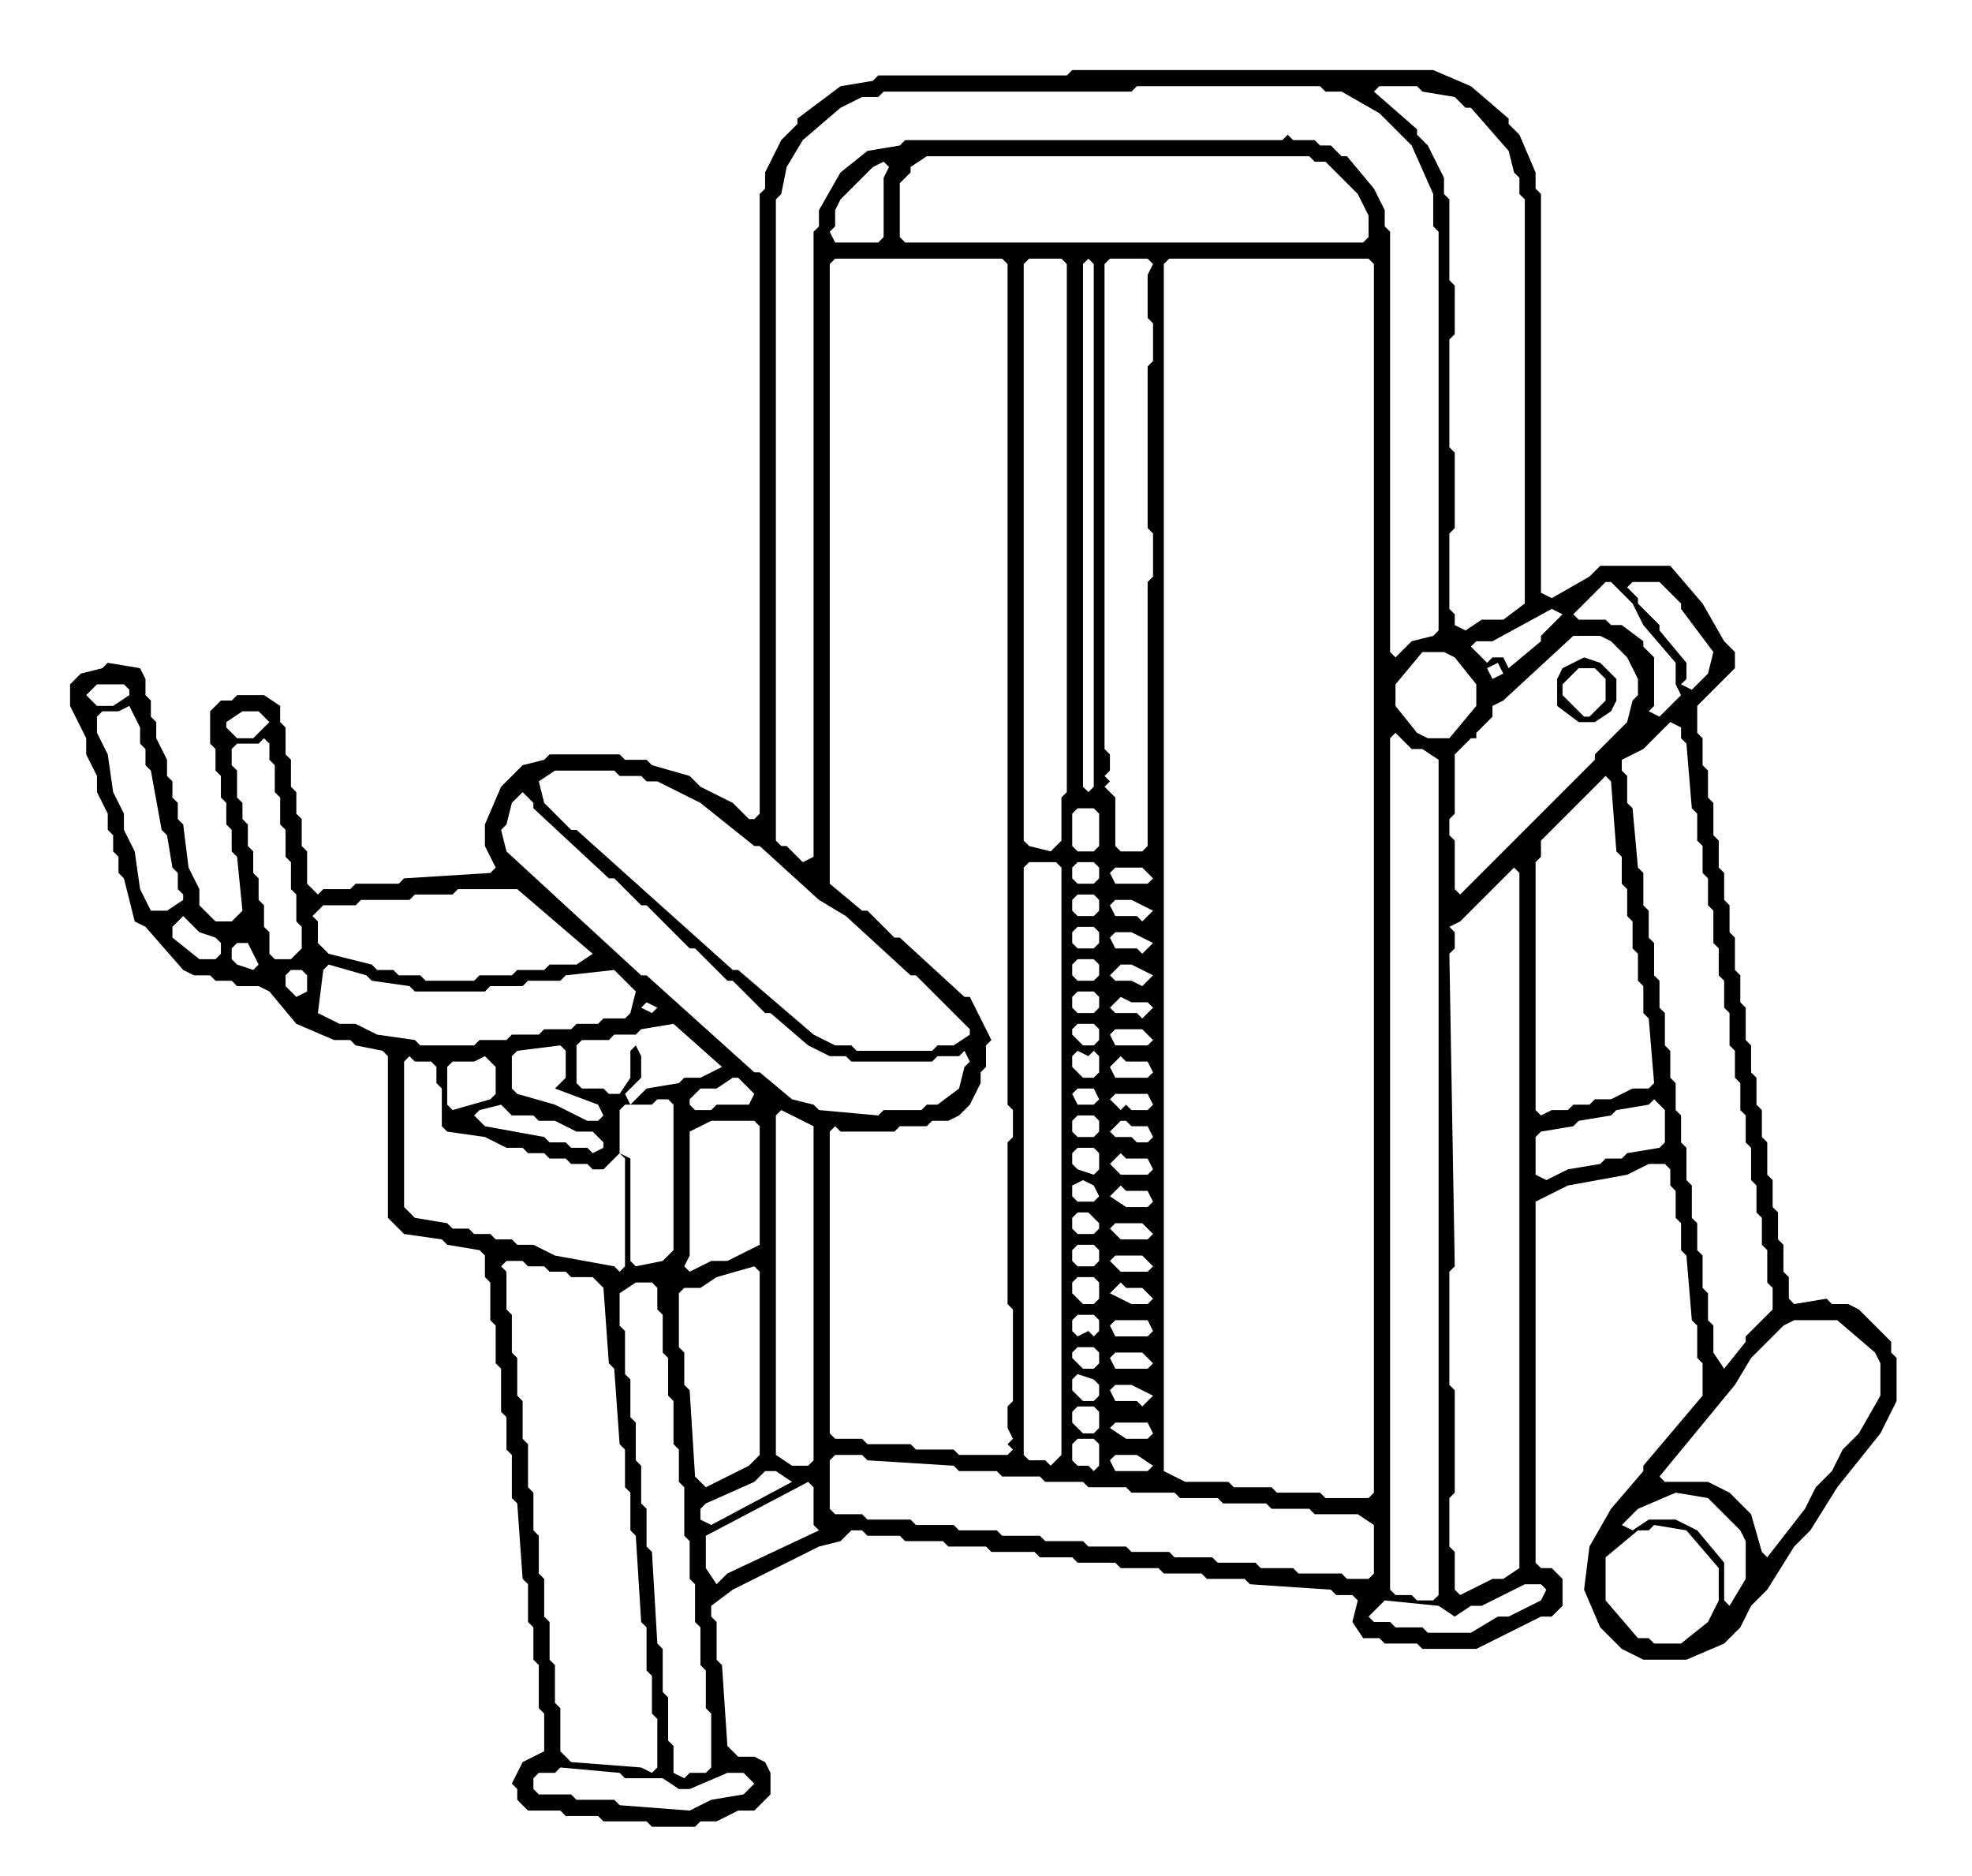
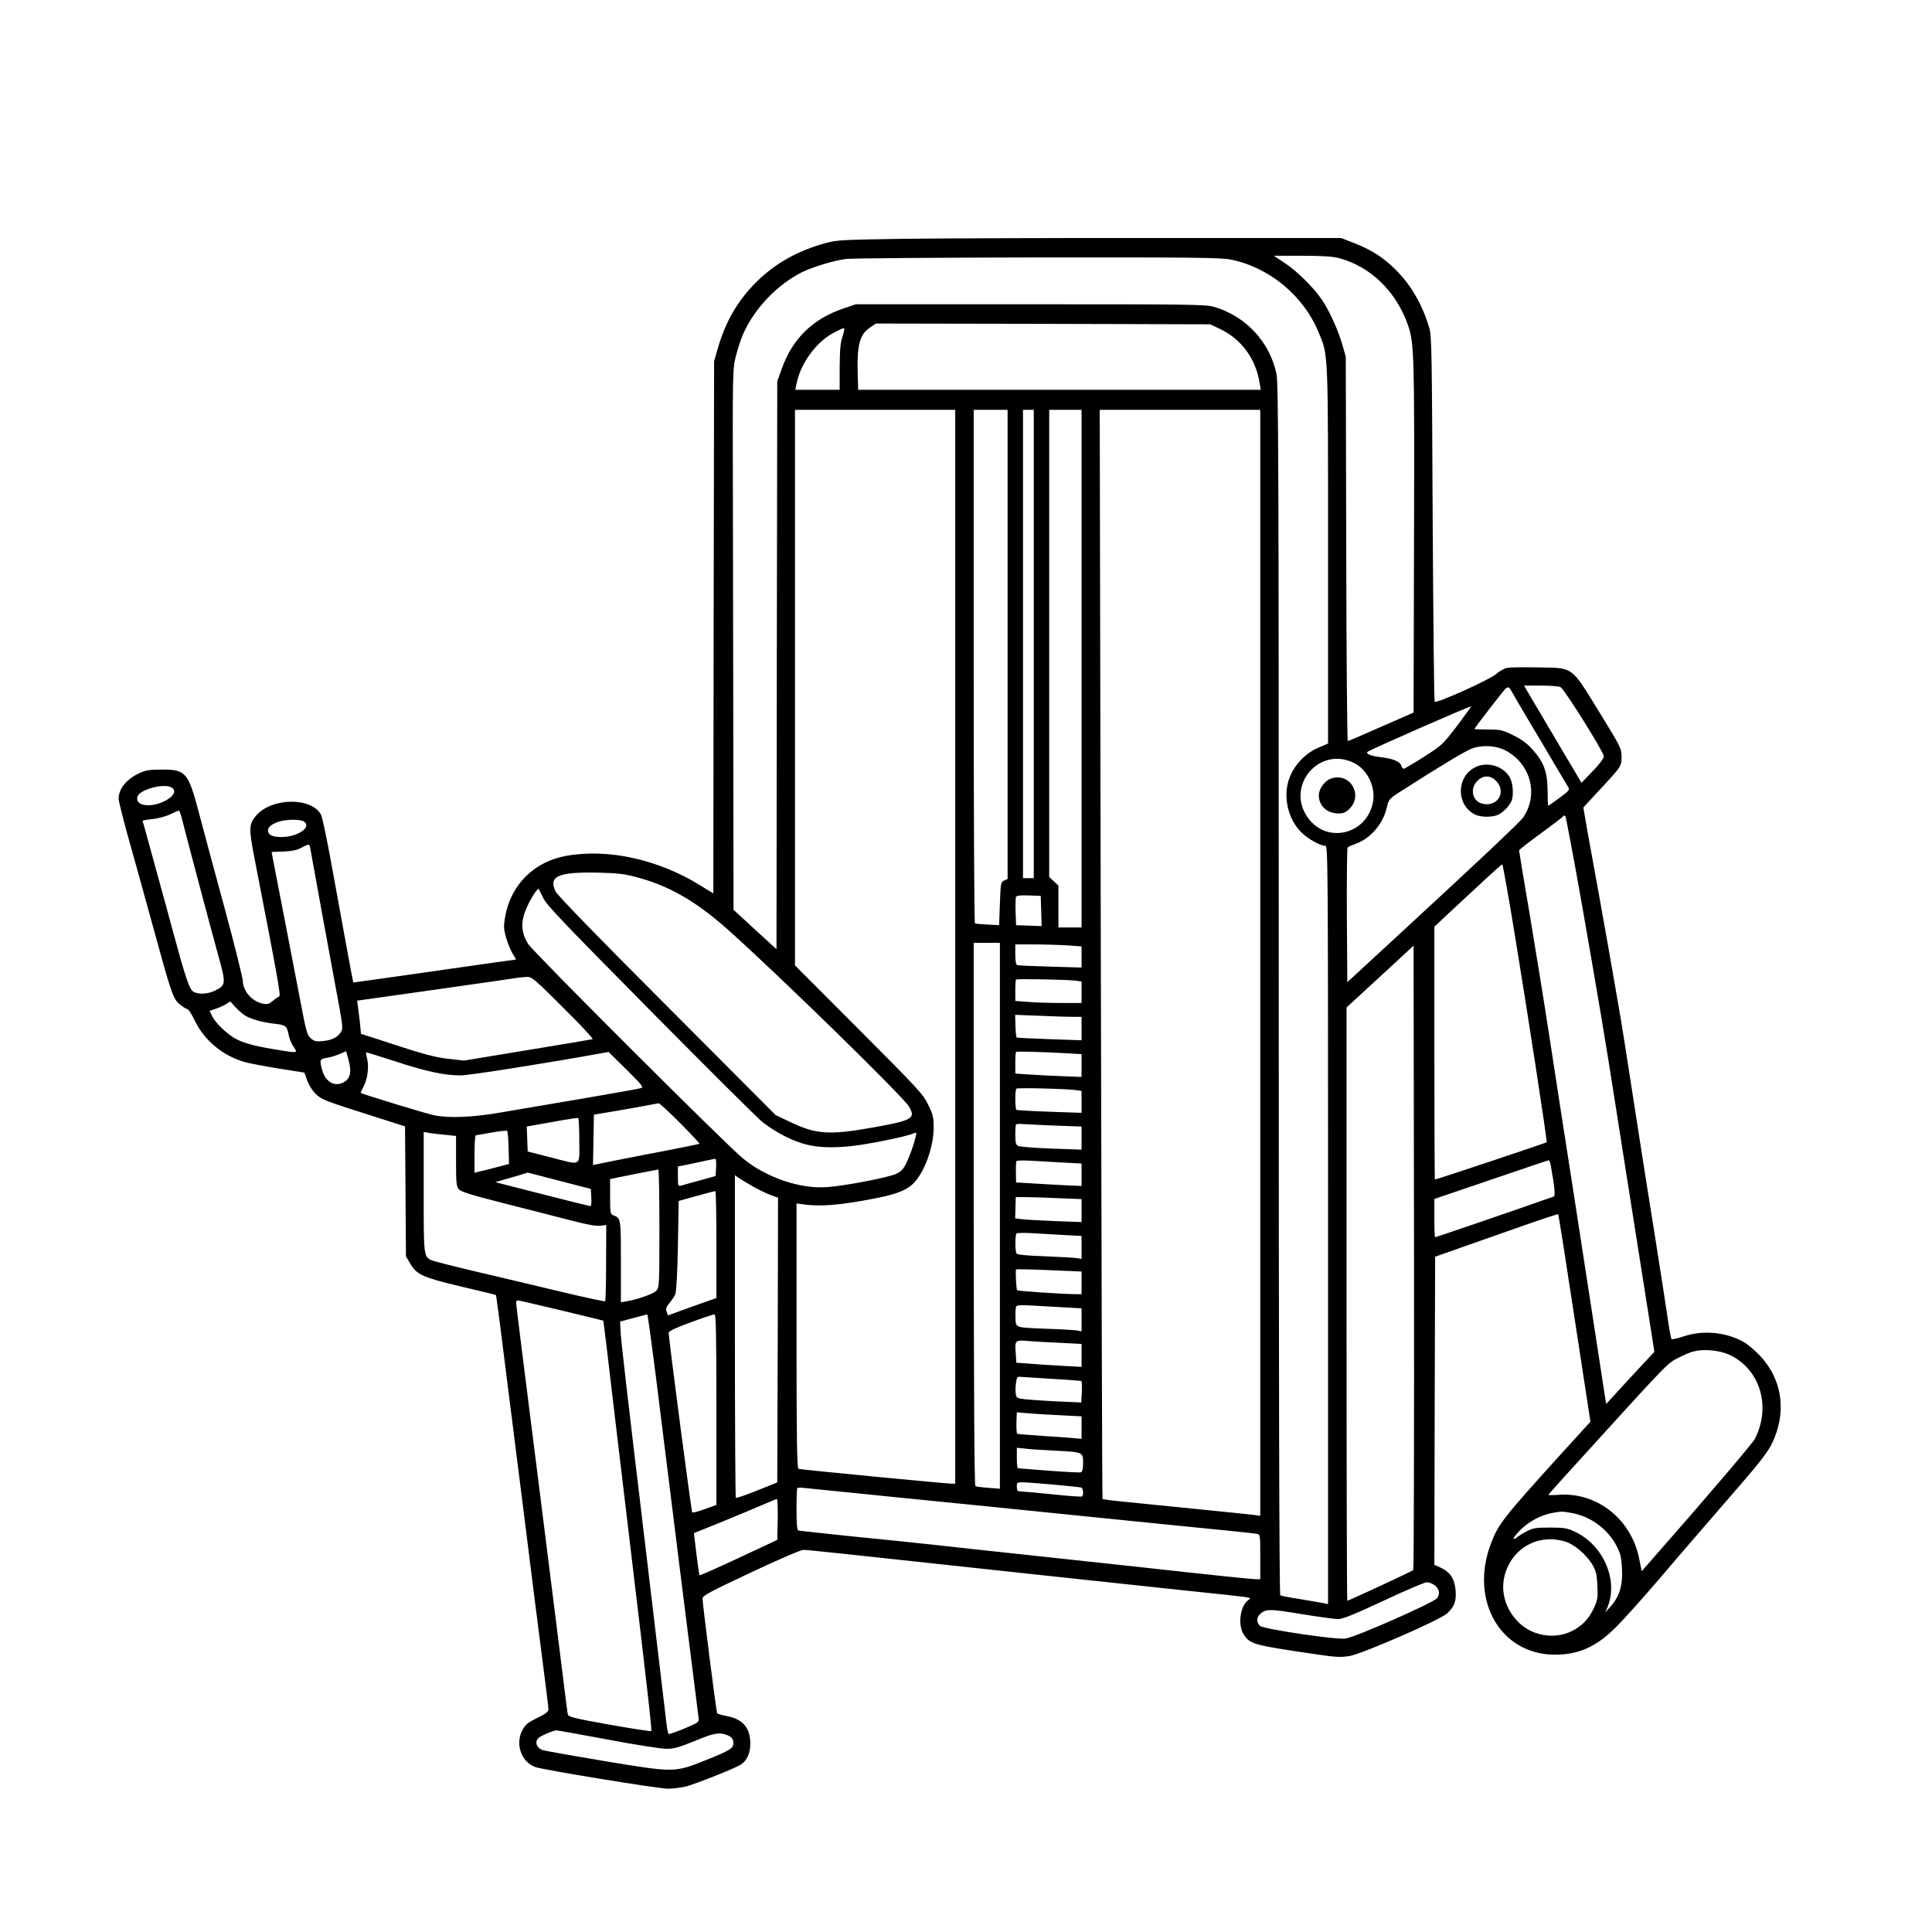
- <svg xmlns="http://www.w3.org/2000/svg" width="366" height="348" viewBox="0 0 366 348" role="img" aria-label="glute ham developer">
-   <path fill="currentColor" fill-rule="evenodd" d="M273 16L266 13L199 13L198 14L163 14L162 15L156 16L148 22L148 23L145 26L142 32L142 35L141 36L141 151L140 152L139 152L136 149L130 146L128 144L121 142L120 141L116 141L115 140L102 140L101 141L97 142L93 146L90 153L90 157L92 161L91 162L75 163L74 164L66 164L65 165L60 165L59 166L57 164L57 158L56 157L56 152L55 151L55 147L54 146L54 141L53 140L53 135L52 134L52 131L49 129L44 129L43 130L41 130L39 132L39 138L40 139L40 143L41 144L41 148L42 149L42 153L43 154L43 158L44 159L45 169L43 171L40 171L37 168L37 165L35 161L34 153L33 152L33 149L32 148L32 145L31 144L31 141L29 137L29 134L28 133L28 130L27 129L27 126L26 124L20 123L19 124L15 125L13 127L13 131L16 137L16 140L18 144L18 147L20 151L20 154L21 155L21 158L22 159L22 162L23 163L25 171L27 172L34 180L36 181L39 181L40 182L43 182L44 183L48 183L50 184L55 190L62 193L65 193L66 194L71 195L72 196L72 226L75 229L82 230L83 231L89 232L90 233L90 237L91 238L91 245L92 246L92 253L93 254L93 262L94 263L94 269L95 270L95 278L96 279L97 293L98 294L98 301L99 302L99 308L100 309L100 317L101 318L101 325L97 327L95 331L96 332L96 334L98 336L104 336L105 337L111 337L112 338L120 338L121 339L129 339L130 338L133 338L137 336L140 336L143 333L143 329L142 327L140 326L137 326L135 324L134 309L133 308L133 301L132 300L132 298L136 295L152 287L156 286L158 284L160 284L161 285L167 285L168 286L175 286L176 287L183 287L184 288L192 288L193 289L199 289L200 290L207 290L208 291L215 291L216 292L223 292L224 293L231 293L232 294L247 295L248 296L251 296L252 297L251 301L253 304L256 304L257 305L263 305L264 306L274 306L286 300L288 300L290 298L290 293L288 291L286 291L285 290L285 223L291 220L302 218L306 216L309 216L310 217L310 220L311 221L311 226L312 227L312 232L313 233L314 245L315 246L315 252L316 253L316 259L305 272L305 273L299 280L295 287L294 295L297 302L301 306L305 308L313 308L320 305L323 302L325 298L328 295L333 287L336 284L341 276L349 266L352 260L352 252L351 251L351 249L345 243L343 242L340 242L339 241L333 242L332 241L332 237L331 236L331 231L330 230L330 225L329 224L329 219L328 218L328 212L327 211L327 206L326 205L326 200L325 199L325 194L324 193L324 187L323 186L323 181L322 180L322 174L321 173L321 168L320 167L320 162L319 161L319 156L318 155L318 149L317 148L317 143L316 142L316 137L315 136L315 131L322 124L322 121L320 119L316 112L310 105L297 105L295 107L288 111L286 110L286 36L285 35L285 32L282 25L280 23L280 22Z M99 332L99 330L100 329L103 329L104 328L115 329L116 330L123 330L126 332L128 332L135 329L138 329L140 331L138 333L132 334L128 336L115 335L114 334L107 334L106 333L100 333Z M287 295L286 297L280 300L278 300L273 303L265 303L264 302L259 302L258 301L255 301L254 300L257 297L267 298L270 300L273 298L275 298L283 294L286 294Z M307 283L313 284L319 291L319 297L317 301L312 305L307 305L306 304L304 304L298 297L298 289L304 284L306 284Z M301 283L304 280L311 277L317 278L323 284L324 286L324 293L321 298L320 297L320 290L315 284L311 282L306 282L303 284Z M150 275L151 276L151 283L152 284L135 292L133 294L131 291L131 285Z M147 275L132 283L130 282L130 280L131 279L140 275L142 273L144 273Z M206 271L207 270L211 270L214 272L213 273L207 273Z M154 271L155 270L160 270L161 271L177 272L178 273L185 273L186 274L193 274L194 275L201 275L202 276L209 276L210 277L218 277L219 278L226 278L227 279L235 279L236 280L243 280L244 281L252 281L255 283L255 292L254 293L250 293L249 292L241 292L240 291L234 291L233 290L226 290L225 289L218 289L217 288L210 288L209 287L202 287L201 286L194 286L193 285L186 285L185 284L178 284L177 283L170 283L169 282L161 282L160 281L155 281L154 280Z M199 268L200 267L203 267L204 268L204 272L203 273L202 272L200 272L199 271Z M206 265L207 264L213 264L214 266L213 267L209 267Z M199 262L200 261L203 261L204 262L204 265L203 266L201 266L199 264Z M206 258L207 257L210 257L214 259L212 261L211 260L207 260Z M199 256L200 255L203 256L204 257L204 259L203 260L201 260L199 258Z M206 252L207 251L212 251L214 253L213 254L207 254Z M199 251L200 250L203 250L204 251L204 253L203 254L201 254L199 252Z M341 245L348 251L349 253L349 259L345 266L342 269L340 273L337 276L335 280L328 289L327 288L325 281L321 277L317 275L309 275L308 274L322 257L325 252L331 246L333 245Z M206 246L207 245L213 245L214 247L213 248L207 248Z M199 245L200 244L203 244L204 245L204 247L203 248L202 247L200 248L199 247Z M206 240L208 238L209 239L212 239L214 241L213 242L210 242Z M118 238L121 238L122 239L122 243L123 244L123 251L124 252L124 259L125 260L125 268L126 269L126 275L127 276L127 285L128 286L128 293L129 294L129 301L130 302L130 309L131 310L131 317L132 318L132 328L131 329L128 329L127 330L125 329L125 324L124 323L124 315L123 314L123 306L122 305L121 288L120 287L120 280L119 279L119 272L118 271L118 264L117 263L117 256L116 255L116 247L115 246L115 240Z M199 238L200 237L203 237L204 238L204 241L203 242L201 242L199 240Z M140 235L141 236L141 270L139 272L131 276L129 274L128 258L127 257L127 251L126 250L126 240L127 239L130 239L133 237Z M94 234L97 234L98 235L101 235L102 236L105 236L106 237L110 237L112 239L113 253L114 254L115 268L116 269L116 276L117 277L117 284L118 285L119 301L120 302L120 310L121 311L121 318L122 319L122 328L121 329L119 328L106 327L104 325L104 317L103 316L103 309L102 308L102 301L101 300L101 293L100 292L100 285L99 284L99 277L98 276L98 268L97 267L97 260L96 259L96 252L95 251L95 244L94 243L94 236L93 235Z M206 234L207 233L212 233L214 235L213 236L208 236Z M199 232L200 231L203 231L204 232L204 234L203 235L200 235L199 234Z M206 228L207 227L212 227L214 229L213 230L208 230Z M199 226L200 225L202 225L204 227L204 228L203 229L200 229L199 228Z M206 222L208 220L209 221L213 221L214 223L213 224L209 224Z M199 220L201 219L203 220L204 222L203 223L200 223L199 222Z M206 216L208 214L209 215L213 215L214 217L213 218L208 218Z M199 214L200 213L203 213L204 214L204 217L203 218L200 217L199 216Z M206 210L208 208L209 208L210 209L213 209L214 211L213 212L211 212L210 211L207 211Z M140 208L141 209L141 231L135 234L132 234L128 236L127 235L128 233L128 210L132 208Z M199 208L200 207L203 207L204 208L204 210L203 211L200 211L199 210Z M145 206L151 209L151 271L150 272L147 272L144 270L144 207Z M88 207L89 206L93 205L95 207L99 207L100 208L103 208L107 210L110 210L112 212L112 213L110 214L109 213L106 213L105 212L102 212L101 211L90 209Z M309 206L309 212L308 213L302 214L301 215L298 215L297 216L291 217L287 219L285 218L285 211L286 210L292 209L293 208L299 207L300 206L306 205L307 204Z M124 204L125 205L125 232L123 234L118 235L117 234L117 215L115 214L115 206L116 205L121 205L122 204Z M206 204L207 203L213 203L214 205L213 206L210 206L209 205L208 206Z M199 203L200 202L203 202L204 204L203 205L200 205Z M140 203L139 205L133 205L132 206L129 206L128 205L128 204L130 202L133 202L136 200L137 200Z M206 198L208 196L209 197L213 197L214 199L213 200L207 200Z M90 196L92 198L92 203L91 204L84 206L83 205L83 198L84 197L88 197Z M75 197L76 196L77 197L80 197L81 198L81 201L82 202L82 209L83 210L90 211L94 213L97 213L98 214L101 214L102 215L105 215L106 216L109 216L110 217L112 217L115 214L116 215L116 235L115 236L114 235L103 233L99 231L96 231L95 230L92 230L91 229L88 229L87 228L84 228L83 227L77 226L75 224Z M199 196L200 195L202 196L203 195L204 196L204 199L203 200L201 200L199 198Z M95 196L96 195L104 194L105 195L105 200L103 202L111 205L112 207L111 208L109 208L103 205L96 203L95 202Z M206 192L207 191L212 191L214 193L213 194L207 194Z M199 191L200 190L203 190L204 191L204 193L203 194L201 194L199 192Z M134 198L130 200L127 200L126 201L120 202L117 205L116 203L119 200L119 196L118 194L117 195L117 200L115 203L113 203L112 202L108 202L107 201L107 194L108 193L113 193L114 192L118 192L119 191L125 190Z M119 187L120 186L122 187L121 188Z M206 187L208 185L210 186L213 186L214 187L212 189L211 188L207 188Z M199 185L200 184L203 184L204 185L204 187L203 188L200 188L199 187Z M53 181L54 180L56 180L57 181L57 184L55 185L53 183Z M206 181L208 179L210 179L214 181L212 183L210 182L207 182Z M59 188L60 180L61 179L68 181L69 182L76 183L77 184L90 184L91 183L97 183L98 182L104 182L105 181L114 180L118 184L117 188L116 189L112 189L111 190L107 190L106 191L101 191L100 192L95 192L94 193L89 193L88 194L78 194L77 193L70 192L66 190L63 190Z M199 179L200 178L203 178L204 179L204 181L203 182L200 182L199 181Z M43 176L44 175L46 175L48 179L47 180L44 179L43 178Z M206 174L207 173L210 173L214 175L212 177L211 176L207 176Z M199 173L200 172L203 172L204 173L204 175L203 176L200 176L199 175Z M32 172L34 170L37 173L40 174L41 175L41 177L40 178L37 178L32 174Z M206 168L207 167L210 167L214 169L212 171L211 170L207 170Z M199 167L200 166L203 166L204 167L204 169L203 170L200 170L199 169Z M58 170L60 168L66 168L67 167L76 167L77 166L84 166L85 165L96 165L110 177L107 179L102 179L101 180L96 180L95 181L89 181L88 182L79 182L78 181L74 181L73 180L70 180L69 179L61 177L59 175L59 171Z M281 161L282 162L282 291L279 293L277 293L271 296L270 295L270 288L269 287L269 278L270 277L270 258L269 257L269 236L270 235L269 177L270 176L270 173L269 172L271 171Z M206 162L207 161L212 161L214 163L213 164L207 164Z M199 161L200 160L203 160L204 161L204 163L203 164L200 164L199 163Z M191 160L196 160L197 161L197 270L195 272L194 271L191 271L190 270L190 161Z M200 150L203 150L204 151L204 157L203 158L200 158L199 157L199 151Z M95 149L97 147L99 149L99 150L113 163L114 163L119 168L120 168L128 176L129 176L135 182L136 182L142 188L143 188L150 194L154 196L157 196L158 197L173 197L174 196L178 196L179 195L180 197L179 198L178 202L174 205L172 205L171 206L164 206L163 207L152 206L151 205L147 204L141 199L140 199L120 181L119 181L94 158L93 154L94 153Z M298 144L299 145L300 158L301 159L301 164L302 165L302 170L303 171L303 176L304 177L304 182L305 183L305 188L306 189L307 201L306 202L303 202L299 204L296 204L295 205L292 205L291 206L288 206L286 207L285 206L285 160L286 159L286 156Z M100 145L103 143L114 143L115 144L119 144L120 145L122 145L130 149L140 157L141 157L152 167L157 170L169 181L170 181L180 191L180 192L177 194L174 194L173 195L159 195L158 194L155 194L151 192L137 180L136 180L107 154L106 154L101 149Z M49 137L50 138L50 141L51 142L51 147L52 148L52 153L53 154L53 159L54 160L54 165L55 166L55 171L56 172L56 176L54 178L51 178L50 177L50 173L49 172L49 168L48 167L48 163L47 162L47 158L46 157L46 153L45 152L45 149L44 148L44 143L43 142L43 139L44 138L48 138Z M259 136L262 139L264 139L267 141L267 296L266 297L263 297L262 296L259 296L258 295L258 137Z M310 134L312 135L312 137L313 138L314 150L315 151L315 156L316 157L316 162L317 163L317 168L318 169L318 175L319 176L319 181L320 182L320 187L321 188L321 194L322 195L322 200L323 201L323 206L324 207L324 212L325 213L325 219L326 220L326 225L327 226L327 231L328 232L328 238L329 239L329 243L324 248L324 249L320 254L318 251L318 246L317 245L317 240L316 239L316 233L315 232L315 227L314 226L314 220L313 219L313 213L312 212L312 207L311 206L311 201L310 200L310 195L309 194L309 188L308 187L308 182L307 181L307 175L306 174L306 169L305 168L305 162L304 161L303 150L302 149L302 144L301 143L301 141L305 139Z M42 135L42 134L45 132L48 132L50 134L47 137L44 137Z M19 132L22 132L24 131L26 135L26 138L27 139L27 142L28 143L30 154L31 155L32 161L33 162L33 165L34 166L34 167L31 169L28 169L26 165L25 158L23 154L23 151L21 147L20 140L18 136L18 133Z M16 129L18 127L23 127L24 128L24 129L21 131L18 131Z M276 124L278 123L279 125L277 126Z M264 121L268 121L270 122L274 127L274 131L269 137L265 137L263 136L259 131L259 127Z M299 119L302 122L304 126L304 129L303 130L302 134L296 140L296 141L271 166L270 165L270 156L269 155L269 152L270 151L270 140L273 137L274 137L274 136L277 133L277 131L279 130L292 118L297 118Z M294 122L290 124L289 126L289 131L293 134L296 134L299 132L300 130L300 126L297 123Z M293 124L296 124L298 126L298 130L295 133L294 133L290 129L290 127Z M290 114L286 118L286 119L280 124L279 122L277 122L276 123L273 120L274 119L277 119L288 113Z M303 108L308 108L312 112L312 113L318 121L317 125L314 128L312 127L313 126L313 123L308 117L308 116L304 112L304 111L302 109Z M298 108L299 108L303 112L305 116L311 123L311 127L312 129L308 133L306 132L307 131L307 122L305 120L305 119L301 116L299 116L298 115L293 115L292 114Z M217 48L254 48L255 49L255 277L254 278L246 278L245 277L237 277L236 276L229 276L228 275L220 275L216 273L216 49Z M206 48L213 48L214 49L213 51L213 59L214 60L214 67L213 68L213 98L214 99L214 107L213 108L213 157L212 158L208 158L207 157L207 148L205 146L206 145L205 144L206 143L206 140L205 139L205 49Z M202 48L203 49L203 146L202 147L201 146L201 49Z M191 48L197 48L198 49L198 147L197 148L197 156L195 158L191 157L190 156L190 49Z M155 48L186 48L187 49L187 205L188 206L188 211L187 212L187 242L188 243L188 260L187 261L187 265L188 267L187 268L188 269L187 270L178 270L177 269L170 269L169 268L161 268L160 267L155 267L154 266L154 210L155 209L156 210L166 210L167 209L172 209L173 208L176 208L178 207L180 205L182 201L182 199L183 198L183 194L184 193L180 185L179 185L167 174L166 174L161 169L160 169L154 164L154 49Z M164 30L165 31L164 33L164 44L163 45L155 45L154 43L155 42L155 39L156 37L162 31Z M167 34L169 32L169 31L172 29L243 29L244 30L246 30L252 36L254 40L254 44L253 45L168 45L167 44Z M256 16L263 16L264 17L270 18L272 20L273 20L280 28L281 32L282 33L282 36L283 37L283 112L279 115L275 115L272 117L270 116L270 114L269 113L269 99L270 98L270 84L269 83L269 63L270 62L270 53L269 52L269 37L268 36L268 33L265 27L263 25L263 24L255 17Z M256 21L262 27L266 36L266 42L267 43L267 117L266 118L262 119L259 122L258 121L258 43L257 42L257 39L255 35L250 29L249 29L247 27L245 27L244 26L240 26L239 25L238 26L168 26L167 27L161 28L156 32L152 39L152 42L151 43L151 159L149 160L146 157L145 157L144 156L144 37L145 36L146 31L149 26L156 20L160 18L163 18L164 17L210 17L211 16L245 16L246 17L249 17Z" />
+ <svg xmlns="http://www.w3.org/2000/svg" viewBox="0 0 1254 1254">
+   <g transform="translate(0,1254) scale(0.1,-0.1)" fill="currentColor" stroke="none">
+     <path d="M5865 10990 c-399 -6 -436 -8 -507 -28 -181 -50 -326 -131 -447 -251 -122 -120 -203 -259 -254 -439 l-22 -77 -3 -1727 -2 -1727 -83 51 c-271 169 -599 242 -871 193 -209 -37 -360 -187 -397 -394 -11 -62 -10 -79 5 -134 10 -34 28 -81 41 -103 l25 -42 -88 -12 c-48 -7 -285 -40 -527 -75 -242 -35 -441 -62 -442 -62 -2 2 -69 369 -144 781 -28 154 -57 292 -65 307 -59 114 -314 114 -418 -1 -50 -56 -52 -84 -18 -261 156 -803 176 -913 164 -917 -7 -2 -26 -15 -42 -29 -24 -20 -36 -23 -62 -18 -72 15 -129 79 -132 147 -1 24 -54 237 -118 473 -65 237 -139 515 -167 620 -69 262 -85 280 -239 280 -80 0 -106 -4 -147 -23 -84 -39 -135 -102 -135 -167 0 -14 27 -121 59 -238 33 -116 103 -369 156 -562 129 -471 138 -498 183 -535 20 -16 42 -30 49 -30 6 0 28 -34 48 -76 62 -128 183 -228 325 -268 30 -8 129 -27 221 -42 l165 -26 18 -52 c11 -29 34 -66 55 -86 40 -38 52 -43 373 -145 l207 -66 3 -422 3 -422 28 -47 c42 -72 83 -90 332 -149 121 -28 221 -53 223 -54 4 -3 13 -74 163 -1265 60 -481 125 -994 144 -1139 19 -144 35 -273 35 -285 0 -16 -16 -29 -72 -56 -58 -28 -77 -43 -95 -75 -51 -91 -12 -209 80 -244 48 -18 800 -141 864 -141 32 0 85 7 117 15 64 17 318 118 354 141 40 26 62 74 62 137 0 101 -48 158 -150 178 -33 6 -63 15 -65 19 -6 9 -95 709 -95 744 0 19 39 40 313 169 182 86 324 147 341 147 31 0 98 -7 1661 -176 534 -57 1015 -109 1070 -114 55 -6 117 -13 138 -16 36 -6 37 -7 19 -20 -52 -36 -69 -158 -31 -220 37 -60 66 -70 314 -108 297 -45 299 -45 373 -35 76 11 591 235 635 277 47 44 60 78 55 147 -5 75 -35 121 -97 150 l-41 18 2 1000 3 1000 170 60 c94 33 272 96 398 140 125 44 229 78 231 76 2 -2 50 -306 106 -675 l103 -672 -185 -203 c-385 -425 -413 -461 -462 -591 -138 -367 64 -717 415 -718 155 0 268 50 394 175 45 44 162 174 261 289 98 115 226 264 284 331 58 67 179 207 270 312 113 130 175 211 198 257 102 205 73 422 -77 579 -31 32 -75 70 -99 84 -114 67 -270 82 -397 38 -38 -13 -73 -20 -76 -17 -3 4 -16 72 -27 152 -12 80 -46 300 -76 490 -31 190 -78 491 -106 670 -96 621 -111 716 -136 860 -51 296 -84 481 -127 720 -25 135 -57 316 -73 402 l-27 157 99 107 c149 160 149 160 149 224 -1 53 -6 63 -145 289 -185 300 -164 285 -393 289 -93 2 -185 1 -204 -3 -19 -3 -51 -21 -72 -40 -40 -36 -387 -192 -399 -180 -4 4 -9 538 -13 1188 -5 1098 -6 1186 -23 1242 -45 150 -117 274 -217 374 -78 78 -155 128 -264 171 l-90 35 -1205 0 c-663 1 -1398 -2 -1635 -5z m2825 -125 c207 -55 374 -218 450 -439 39 -114 41 -197 38 -1376 l-3 -1135 -210 -92 c-115 -51 -213 -93 -217 -93 -4 0 -9 561 -10 1248 l-3 1247 -23 80 c-26 91 -86 224 -133 291 -54 79 -158 182 -236 234 l-75 50 184 0 c128 0 199 -5 238 -15z m-706 -9 c252 -49 476 -233 575 -474 63 -152 61 -104 61 -1446 l0 -1222 -65 -28 c-82 -35 -154 -111 -185 -194 -44 -115 -14 -261 73 -351 41 -43 125 -91 160 -91 16 0 17 -124 17 -2461 l0 -2461 -27 6 c-16 3 -83 15 -151 26 -67 10 -127 22 -132 25 -7 4 -10 1433 -10 3933 0 3399 -2 3936 -15 3996 -44 206 -195 370 -400 433 -57 17 -122 18 -1195 18 l-1135 0 -80 -27 c-202 -69 -333 -198 -402 -395 l-28 -78 -3 -1843 -2 -1843 -140 128 -139 128 -1 900 c-1 495 -2 1285 -3 1755 -2 851 -2 855 20 941 12 47 33 110 46 140 74 167 220 320 382 402 69 34 207 76 285 86 36 5 594 9 1242 10 988 1 1188 -1 1252 -13z m-70 -449 c143 -66 237 -195 262 -354 l7 -43 -1307 0 -1306 0 -2 73 c-8 215 9 284 80 332 l37 25 1085 -2 1085 -3 59 -28z m-2445 -49 c-14 -42 -18 -85 -19 -200 l0 -148 -144 0 -144 0 10 48 c26 124 126 261 235 320 32 17 63 32 69 32 7 0 4 -19 -7 -52z m731 -3963 l0 -3485 -22 0 c-29 -1 -979 91 -995 96 -10 3 -13 184 -13 863 l0 860 28 -4 c121 -19 245 -9 479 36 139 27 207 53 252 98 71 71 131 236 131 361 0 69 -4 85 -36 151 -34 69 -66 103 -450 488 l-414 415 0 1803 0 1803 520 0 520 0 0 -3485z m340 1962 l0 -1522 -22 -10 c-22 -10 -23 -17 -28 -150 l-5 -140 -75 4 c-41 2 -78 5 -82 8 -5 2 -8 753 -8 1669 l0 1664 110 0 110 0 0 -1523z m170 3 l0 -1520 -35 0 -35 0 0 1520 0 1520 35 0 35 0 0 -1520z m310 -160 l0 -1680 -75 0 -75 0 0 136 0 136 -30 28 -30 28 0 1516 0 1516 105 0 105 0 0 -1680z m1160 -1909 l0 -3590 -32 5 c-29 4 -196 21 -855 87 -73 7 -135 15 -137 18 -2 2 -7 1594 -11 3537 l-7 3532 521 0 521 0 0 -3589z m1949 1789 c25 -13 281 -422 281 -449 0 -13 -28 -51 -72 -96 l-73 -76 -138 233 c-76 128 -160 270 -187 316 l-48 82 110 0 c60 0 117 -4 127 -10z m-309 -42 c13 -24 62 -108 110 -188 48 -80 120 -201 160 -270 41 -69 80 -135 87 -146 13 -20 10 -25 -55 -73 -38 -28 -71 -51 -73 -51 -2 0 -4 44 -4 98 -1 121 -24 184 -96 265 -36 41 -71 67 -126 94 -70 35 -83 38 -165 38 -48 0 -88 2 -88 3 0 7 194 257 204 264 18 12 21 10 46 -34z m-363 -210 c-92 -120 -98 -126 -216 -201 -66 -42 -125 -77 -130 -77 -5 0 -13 9 -16 21 -9 26 -53 45 -130 54 -66 8 -102 22 -89 35 14 13 666 299 672 295 2 -2 -40 -58 -91 -127z m311 -157 c166 -85 221 -286 119 -436 -23 -33 -279 -274 -822 -775 l-320 -295 -3 435 c-1 238 1 437 5 440 5 4 30 15 57 25 93 34 175 131 197 233 13 54 14 56 93 107 248 159 417 261 461 277 64 24 154 19 213 -11z m-978 -84 c87 -44 141 -157 121 -256 -42 -209 -298 -269 -421 -100 -150 207 73 471 300 356z m-7679 -157 c76 -41 -87 -139 -186 -112 -41 11 -47 54 -11 77 57 38 158 55 197 35z m73 -217 c27 -107 182 -691 232 -872 52 -187 51 -196 -21 -231 -49 -24 -112 -26 -142 -5 -25 17 -50 93 -132 395 -27 102 -66 244 -86 315 -20 72 -52 188 -71 259 -19 70 -36 132 -39 136 -2 4 25 10 61 13 37 4 88 17 117 31 29 13 55 25 58 25 4 1 14 -29 23 -66z m9080 -523 c101 -576 159 -916 226 -1350 23 -146 61 -389 85 -540 75 -477 135 -852 149 -944 l14 -90 -157 -169 -156 -170 -7 44 c-4 24 -32 206 -62 404 -31 198 -96 621 -145 940 -50 319 -118 758 -151 975 -33 217 -92 581 -130 808 -39 227 -70 417 -70 422 0 5 63 54 140 110 77 56 142 106 146 111 3 6 10 7 14 2 4 -4 51 -253 104 -553z m-8290 517 c50 -36 -41 -99 -144 -100 -62 0 -90 13 -90 43 0 22 20 39 67 56 49 17 144 18 167 1z m41 -179 c18 -104 122 -672 164 -898 45 -239 49 -267 35 -287 -23 -36 -58 -54 -116 -60 -47 -5 -58 -2 -81 18 -24 22 -30 45 -67 239 -23 118 -70 366 -106 550 -78 402 -82 420 -80 420 0 0 35 2 76 3 53 2 87 9 115 24 54 28 53 28 60 -9z m7813 -530 c86 -523 216 -1368 211 -1372 -9 -6 -723 -245 -726 -242 -1 1 -3 371 -3 822 l0 819 112 105 c234 218 323 300 329 300 3 0 38 -195 77 -432z m-5698 349 c210 -55 386 -156 590 -337 316 -281 1138 -1083 1179 -1151 47 -77 24 -91 -221 -135 -294 -53 -379 -48 -548 33 l-95 45 -705 707 c-451 451 -712 720 -724 745 -47 99 16 127 274 122 127 -3 172 -8 250 -29z m-606 -132 c21 -47 125 -156 702 -739 373 -377 698 -700 724 -720 79 -60 159 -104 244 -133 115 -40 270 -39 481 1 148 28 223 46 258 61 16 7 17 4 11 -21 -12 -52 -36 -118 -60 -171 -20 -41 -34 -56 -67 -72 -49 -23 -324 -77 -447 -86 -175 -14 -399 62 -550 188 -114 94 -1357 1335 -1391 1389 -46 72 -51 141 -14 228 23 57 69 130 80 130 2 0 15 -25 29 -55z m3234 -88 l3 -98 -83 3 -83 3 -3 84 c-2 46 0 91 2 98 4 10 25 13 83 11 l78 -3 3 -98z m-268 -1978 l0 -1772 -75 6 c-41 3 -79 8 -84 11 -7 4 -10 623 -11 1766 l0 1760 85 0 85 0 0 -1771z m438 1755 l92 -7 0 -68 0 -69 -202 6 c-112 3 -209 7 -215 10 -9 2 -13 25 -13 69 l0 65 123 0 c68 0 165 -3 215 -6z m2245 -4055 c-8 -8 -420 -199 -428 -199 -3 0 -5 866 -5 1926 l0 1925 58 53 c31 29 129 119 217 200 l160 148 3 -2023 c1 -1113 -1 -2026 -5 -2030z m-5517 3650 c111 -110 197 -202 190 -204 -6 -2 -196 -34 -423 -71 l-412 -68 -103 12 c-80 9 -154 28 -334 87 l-231 75 -6 63 c-4 34 -9 82 -13 107 l-6 45 518 73 c286 41 526 75 534 77 8 1 31 3 50 4 32 1 49 -13 236 -200z m3332 175 l32 -5 0 -69 0 -70 -132 0 c-73 0 -170 3 -215 7 l-83 6 0 67 c0 37 2 69 5 72 7 6 344 0 393 -8z m-5403 -222 c39 -26 116 -48 199 -57 72 -8 79 -14 91 -78 4 -21 18 -53 31 -72 28 -42 33 -42 -130 -15 -137 23 -205 43 -256 73 -54 33 -120 97 -141 138 l-19 38 37 12 c21 7 51 20 68 30 l30 19 30 -34 c17 -18 44 -43 60 -54z m5378 -12 l57 0 0 -76 0 -76 -207 7 c-115 4 -211 9 -214 11 -3 2 -7 36 -8 75 l-2 72 158 -6 c87 -4 184 -7 216 -7z m-4699 -286 c19 -75 9 -117 -36 -140 -58 -30 -116 5 -137 81 -18 66 -16 72 32 79 23 4 60 15 82 25 22 10 41 18 42 17 0 -1 8 -29 17 -62z m4654 50 l102 -6 0 -74 0 -74 -132 5 c-73 3 -170 8 -215 11 l-83 6 0 67 c0 37 2 70 5 73 5 5 152 1 323 -8z m-4349 -54 c202 -66 315 -90 422 -90 55 0 543 77 897 141 l62 11 115 -113 c95 -94 113 -115 98 -121 -10 -4 -180 -34 -378 -68 -198 -33 -436 -74 -530 -90 -182 -32 -339 -39 -437 -19 -43 8 -465 137 -476 145 -2 1 7 21 19 44 26 50 35 130 21 183 -6 20 -8 37 -5 37 3 0 89 -27 192 -60z m4419 -186 l32 -5 0 -71 0 -71 -207 7 c-114 4 -211 10 -215 12 -10 6 -11 128 -1 138 7 7 333 -1 391 -10z m-2573 -214 c71 -71 127 -131 125 -134 -3 -2 -149 -32 -325 -65 -176 -34 -330 -65 -343 -68 l-23 -5 3 163 3 164 160 27 c88 15 180 32 205 37 25 5 50 9 55 10 6 0 69 -57 140 -129z m-655 -116 c0 -171 21 -159 -190 -105 l-145 37 -3 81 -3 81 73 13 c40 7 114 20 163 29 50 9 93 15 98 13 4 -2 7 -69 7 -149z m3093 100 l167 -6 0 -75 0 -75 -197 7 c-109 4 -206 12 -215 17 -14 7 -18 22 -18 72 0 34 2 65 5 68 3 3 25 4 48 2 23 -2 117 -6 210 -10z m-3552 -144 l3 -105 -84 -22 c-46 -12 -96 -25 -112 -28 l-28 -7 0 121 c0 67 3 121 8 122 4 0 50 9 102 18 52 9 98 14 102 11 3 -3 8 -52 9 -110z m-408 84 l67 -7 0 -162 c0 -140 2 -166 18 -184 13 -16 79 -37 292 -91 151 -38 345 -88 430 -110 107 -28 167 -39 195 -36 l40 5 -1 -244 c0 -135 -3 -247 -6 -251 -3 -3 -138 26 -300 65 -161 38 -410 98 -553 131 -143 34 -268 66 -277 71 -48 26 -48 29 -48 443 l0 389 38 -7 c20 -3 67 -9 105 -12z m1755 -211 l-3 -56 -100 -28 c-55 -15 -110 -30 -122 -34 -22 -5 -23 -3 -23 59 l0 65 53 10 c28 6 81 17 117 25 36 8 69 14 73 15 4 1 7 -25 5 -56z m2255 31 l117 -6 0 -73 0 -73 -107 5 c-60 3 -155 8 -213 12 l-105 6 -1 65 c-1 36 1 69 3 73 3 5 46 6 97 3 50 -3 144 -8 209 -12z m3162 -16 c25 -137 31 -200 21 -204 -246 -87 -763 -264 -771 -264 -3 0 -5 56 -5 124 l0 124 368 125 c202 69 370 126 374 126 4 1 10 -14 13 -31z m-5785 -411 c0 -369 -1 -384 -20 -405 -19 -20 -125 -58 -197 -69 l-33 -6 0 265 c0 284 0 282 -52 301 -16 6 -18 21 -18 120 l0 114 58 12 c77 16 245 49 255 50 4 1 7 -171 7 -382z m-650 309 l205 -53 3 -56 c2 -32 -1 -57 -5 -56 -4 0 -145 35 -313 78 l-305 78 55 16 c72 20 155 45 155 46 0 0 92 -23 205 -53z m1255 -36 c39 -22 91 -47 118 -57 l47 -17 -2 -924 -3 -924 -132 -53 c-72 -29 -134 -50 -137 -47 -3 3 -6 475 -6 1050 l0 1044 23 -16 c12 -9 54 -34 92 -56z m-235 -377 l0 -348 -158 -56 -157 -57 -8 24 c-7 19 -3 31 18 56 15 18 32 43 38 57 7 17 14 133 17 316 l5 290 115 32 c63 17 118 32 123 32 4 1 7 -155 7 -346z m2218 300 l152 -6 0 -75 0 -74 -167 6 c-93 4 -190 9 -216 12 l-48 6 2 69 2 69 62 0 c34 0 130 -3 213 -7z m35 -239 l117 -6 0 -75 0 -74 -32 5 c-18 3 -112 8 -208 12 -114 4 -178 10 -182 18 -10 15 -10 120 0 130 4 4 48 5 97 2 50 -3 143 -8 208 -12z m117 -310 l0 -74 -37 0 c-76 0 -376 20 -381 25 -6 6 -12 126 -7 135 2 3 98 1 214 -4 l211 -9 0 -73z m-3379 -179 c150 -36 273 -66 275 -67 1 -2 30 -237 63 -523 34 -286 82 -686 106 -890 118 -983 147 -1246 142 -1251 -3 -3 -125 16 -272 42 -240 43 -266 50 -270 68 -2 12 -11 77 -19 146 -8 69 -83 660 -165 1315 -83 654 -151 1197 -151 1207 0 10 4 18 9 18 5 0 132 -29 282 -65z m3272 19 l107 -6 0 -75 0 -75 -27 6 c-16 3 -100 8 -188 11 -225 9 -211 4 -214 76 -1 32 1 64 5 70 4 8 39 9 108 5 55 -3 149 -9 209 -12z m-2660 -416 c82 -664 276 -2212 281 -2245 4 -31 4 -32 -91 -72 -53 -22 -99 -38 -103 -36 -4 3 -10 33 -14 67 -8 69 -53 450 -146 1228 -114 953 -149 1255 -152 1319 l-3 63 85 23 c47 12 88 23 91 24 3 0 26 -167 52 -371z m397 -247 l0 -619 -75 -27 c-42 -16 -78 -25 -82 -21 -6 5 -152 1123 -153 1166 0 10 45 31 143 67 78 29 148 52 155 52 9 1 12 -129 12 -618z m2233 433 l137 -7 0 -74 0 -75 -127 7 c-71 4 -166 10 -212 14 l-84 6 -4 58 c-7 89 -5 90 80 83 39 -3 134 -9 210 -12z m4341 -77 c200 -92 274 -336 166 -547 -16 -30 -332 -401 -650 -762 l-84 -96 -17 83 c-51 253 -270 428 -516 413 -40 -3 -73 -3 -73 -1 0 2 46 54 103 117 685 754 666 735 739 772 87 45 127 54 205 50 49 -3 91 -13 127 -29z m-4390 -157 c98 -6 181 -12 185 -14 3 -2 4 -34 3 -71 l-4 -68 -156 7 c-87 4 -181 11 -211 14 -51 7 -55 9 -58 37 -3 17 -2 48 2 71 5 37 8 40 33 37 15 -1 107 -7 206 -13z m49 -236 l137 -7 0 -73 0 -73 -47 4 c-27 3 -120 10 -208 15 -87 6 -161 12 -163 14 -4 5 -6 43 -4 95 l2 44 73 -6 c39 -4 134 -9 210 -13z m-33 -230 c179 -9 180 -9 180 -79 0 -38 -4 -57 -14 -61 -7 -3 -101 2 -208 10 -107 9 -197 16 -201 16 -4 0 -7 30 -7 66 l0 67 58 -6 c31 -4 118 -9 192 -13z m-25 -219 c99 -9 186 -18 193 -20 13 -5 17 -51 5 -58 -5 -3 -91 3 -193 14 -102 10 -195 19 -207 19 -19 0 -23 6 -23 30 0 36 -15 35 225 15z m-1030 -81 c303 -30 879 -88 1280 -129 402 -41 804 -81 895 -90 91 -9 175 -18 188 -21 22 -4 22 -7 22 -149 l0 -145 -27 0 c-28 0 -234 21 -768 80 -148 16 -461 50 -695 75 -234 25 -524 56 -645 70 -121 13 -362 38 -535 55 -173 18 -321 34 -327 36 -10 2 -13 39 -13 137 0 74 2 136 5 138 2 3 19 4 37 2 18 -2 281 -28 583 -59z m-747 -146 l-3 -133 -250 -117 c-137 -64 -252 -115 -254 -112 -3 3 -12 65 -21 139 l-16 134 191 77 c104 43 224 93 265 111 41 18 79 33 83 33 4 0 6 -60 5 -132z m5157 41 c120 -22 232 -105 288 -214 26 -51 31 -74 35 -150 5 -107 -17 -178 -73 -241 l-35 -39 15 36 c70 175 -29 401 -213 487 -50 24 -69 27 -162 27 -91 0 -111 -3 -150 -24 -25 -13 -53 -30 -63 -39 -9 -8 -20 -13 -23 -9 -3 3 17 29 45 57 54 54 130 95 203 109 61 12 67 12 133 0z m-48 -184 c61 -18 141 -86 180 -153 22 -38 28 -61 31 -133 4 -77 1 -94 -20 -141 -34 -75 -79 -122 -146 -155 -118 -58 -269 -29 -357 69 -91 100 -113 228 -60 346 65 144 219 213 372 167z m-843 -286 c28 -22 34 -55 14 -82 -22 -29 -526 -252 -594 -262 -57 -10 -533 61 -556 82 -23 21 -23 55 0 76 38 35 61 35 267 1 110 -18 218 -33 240 -33 30 0 102 29 295 119 140 66 267 120 281 120 15 0 38 -9 53 -21z m-5374 -999 c179 -34 352 -61 385 -61 50 0 81 9 182 50 125 52 161 59 210 40 32 -12 43 -26 43 -55 0 -32 -23 -46 -180 -109 -203 -81 -199 -81 -655 -6 -203 34 -385 66 -403 72 -39 13 -53 52 -28 77 13 14 91 48 116 51 3 1 151 -26 330 -59z M9571 7558 c-119 -64 -119 -242 1 -304 38 -20 117 -20 155 -1 31 17 65 51 82 84 16 32 13 110 -6 150 -38 80 -151 115 -232 71z m140 -87 c60 -61 24 -151 -61 -151 -54 0 -90 34 -90 85 0 48 45 95 90 95 22 0 41 -9 61 -29z M8640 7487 c-41 -14 -80 -67 -80 -109 0 -69 54 -118 129 -118 31 0 46 7 70 30 91 92 3 238 -119 197z" />
+   </g>
</svg>
